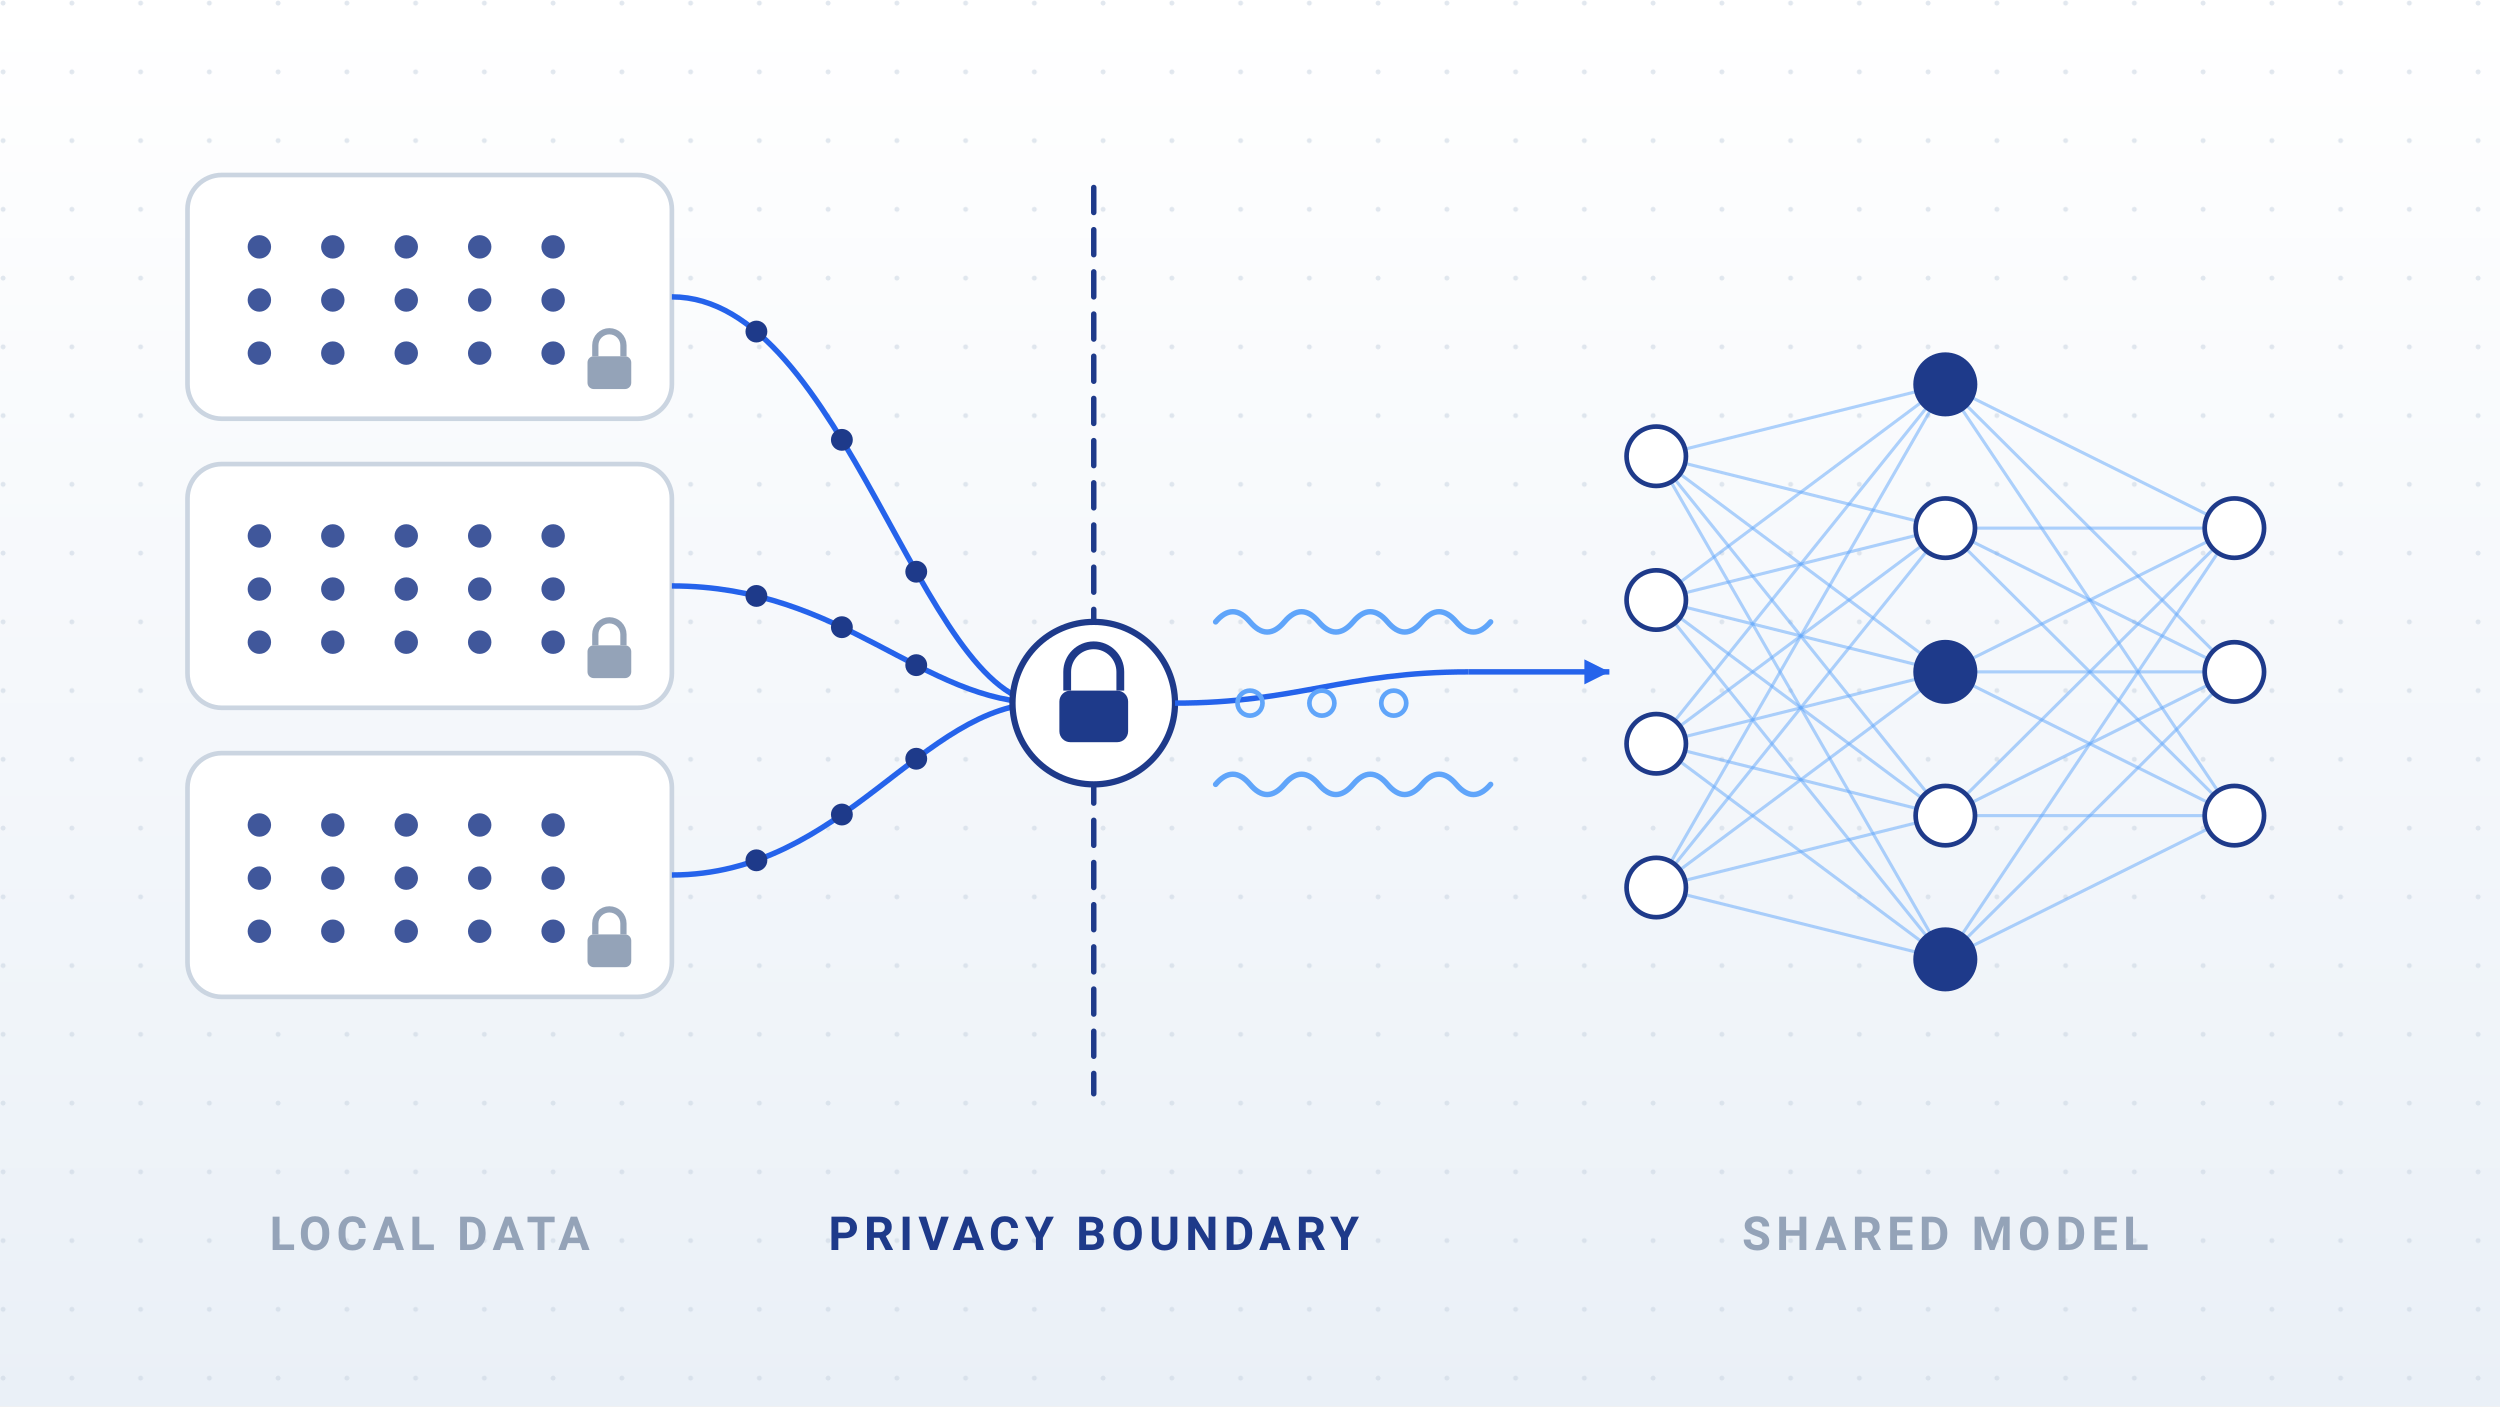
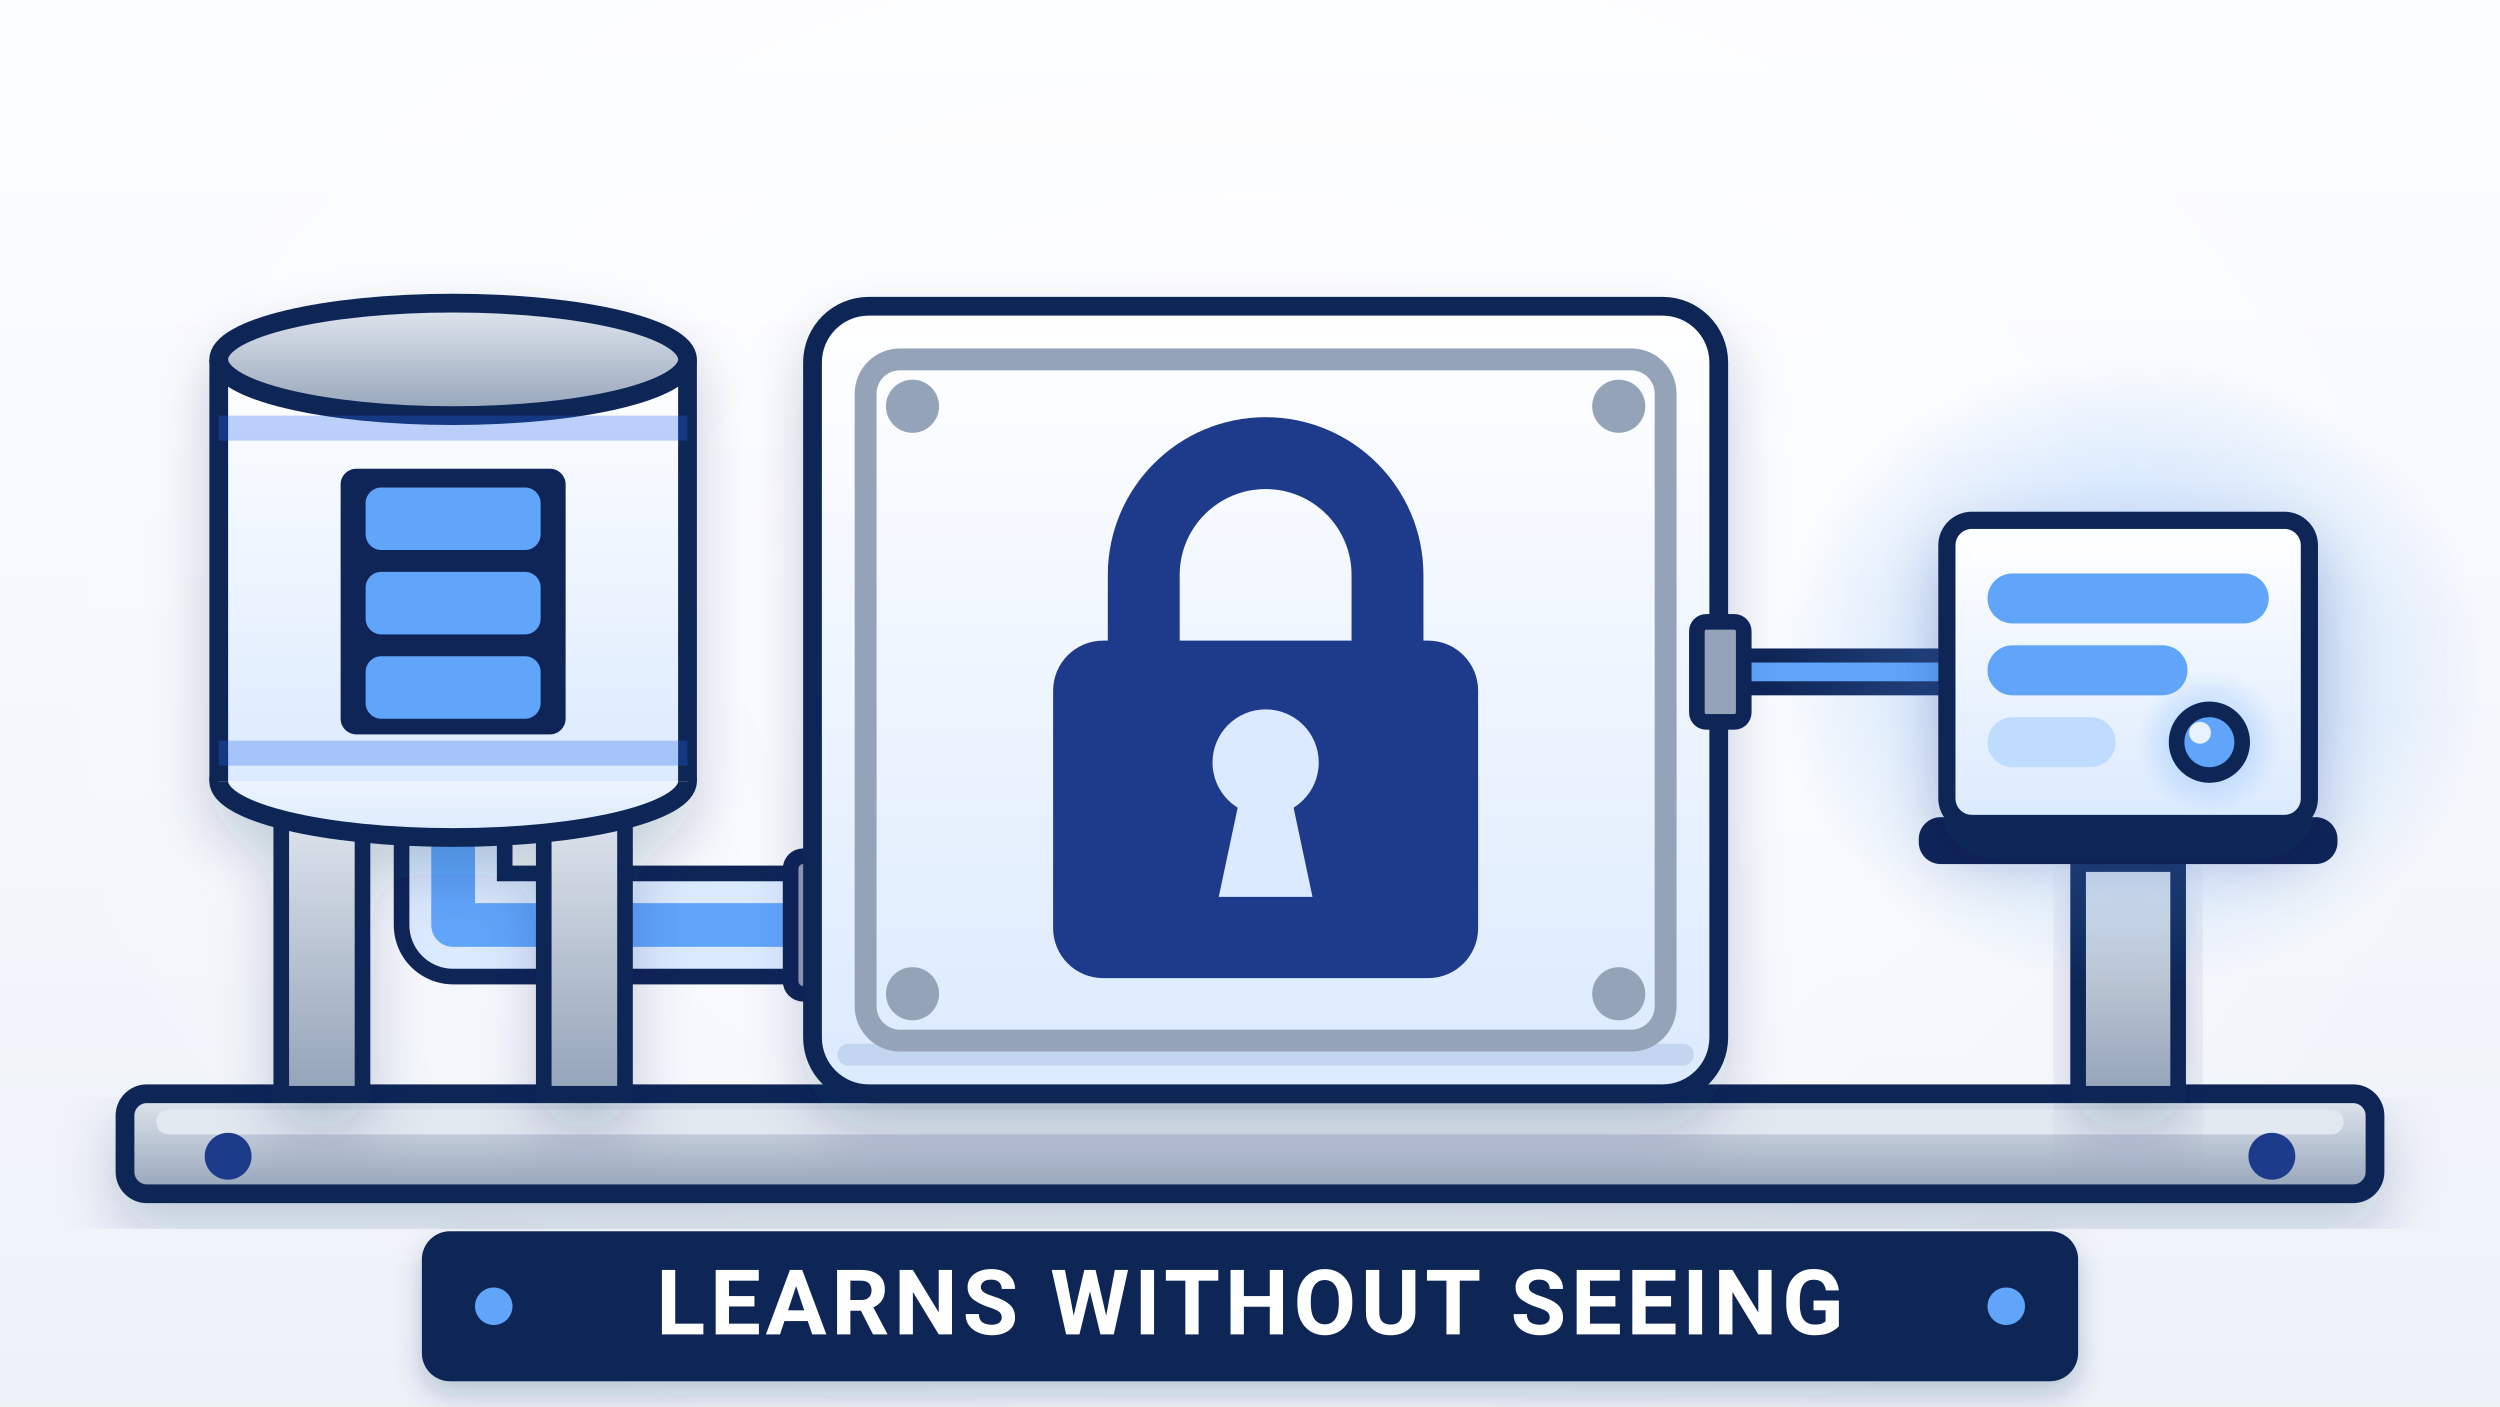
<svg xmlns="http://www.w3.org/2000/svg" viewBox="0 0 1600 900" width="1600" height="900" role="img" aria-labelledby="t d">
  <defs>
-     <linearGradient id="g" x1="0" y1="0" x2="0" y2="1">
+     <linearGradient id="bg" x1="0" y1="0" x2="0" y2="1">
+       <stop offset="0" stop-color="#FCFDFF" />
+       <stop offset="1" stop-color="#EDF2F9" />
+     </linearGradient>
+     <radialGradient id="glow" cx="0.5" cy="0.5" r="0.5">
+       <stop offset="0" stop-color="#FFFFFF" stop-opacity="0.95" />
+       <stop offset="1" stop-color="#FFFFFF" stop-opacity="0" />
+     </radialGradient>
+     <radialGradient id="halo" cx="0.5" cy="0.5" r="0.5">
+       <stop offset="0" stop-color="#60A5FA" stop-opacity="0.50" />
+       <stop offset="1" stop-color="#60A5FA" stop-opacity="0" />
+     </radialGradient>
+     <linearGradient id="faceL" x1="0" y1="0" x2="0" y2="1">
      <stop offset="0" stop-color="#FFFFFF" />
-       <stop offset="1" stop-color="#EAF0F7" />
+       <stop offset="1" stop-color="#DBEAFE" />
    </linearGradient>
-     <pattern id="dots" width="44" height="44" patternUnits="userSpaceOnUse">
-       <circle cx="2" cy="2" r="1.6" fill="#CBD5E1" opacity=".55" />
-     </pattern>
+     <linearGradient id="faceM" x1="0" y1="0" x2="0" y2="1">
+       <stop offset="0" stop-color="#E2E8F0" />
+       <stop offset="1" stop-color="#94A3B8" />
+     </linearGradient>
+     <linearGradient id="faceD" x1="0" y1="0" x2="0" y2="1">
+       <stop offset="0" stop-color="#2563EB" />
+       <stop offset="1" stop-color="#1E3A8A" />
+     </linearGradient>
+     <linearGradient id="dial" x1="0" y1="0" x2="0" y2="1">
+       <stop offset="0" stop-color="#FFFFFF" />
+       <stop offset="1" stop-color="#E2E8F0" />
+     </linearGradient>
+     <linearGradient id="faceC" x1="0" y1="0" x2="0" y2="1">
+       <stop offset="0" stop-color="#FEE2E2" />
+       <stop offset="1" stop-color="#FCA5A5" />
+     </linearGradient>
+     <filter id="soft" x="-25%" y="-25%" width="150%" height="160%">
+       <feDropShadow dx="0" dy="18" stdDeviation="18" flood-color="#0F2557" flood-opacity="0.20" />
+     </filter>
+     <filter id="softS" x="-30%" y="-30%" width="160%" height="170%">
+       <feDropShadow dx="0" dy="9" stdDeviation="9" flood-color="#0F2557" flood-opacity="0.22" />
+     </filter>
  </defs>
-   <rect width="1600" height="900" fill="url(#g)" />
-   <rect width="1600" height="900" fill="url(#dots)" />
-   <rect x="120" y="112" width="310" height="156" rx="22" fill="#FFFFFF" stroke="#CBD5E1" stroke-width="3" />
-   <circle cx="166" cy="158" r="7.5" fill="#1E3A8A" opacity=".85" />
-   <circle cx="213" cy="158" r="7.5" fill="#1E3A8A" opacity=".85" />
-   <circle cx="260" cy="158" r="7.5" fill="#1E3A8A" opacity=".85" />
-   <circle cx="307" cy="158" r="7.5" fill="#1E3A8A" opacity=".85" />
-   <circle cx="354" cy="158" r="7.5" fill="#1E3A8A" opacity=".85" />
-   <circle cx="166" cy="192" r="7.5" fill="#1E3A8A" opacity=".85" />
-   <circle cx="213" cy="192" r="7.5" fill="#1E3A8A" opacity=".85" />
-   <circle cx="260" cy="192" r="7.5" fill="#1E3A8A" opacity=".85" />
-   <circle cx="307" cy="192" r="7.5" fill="#1E3A8A" opacity=".85" />
-   <circle cx="354" cy="192" r="7.5" fill="#1E3A8A" opacity=".85" />
-   <circle cx="166" cy="226" r="7.5" fill="#1E3A8A" opacity=".85" />
-   <circle cx="213" cy="226" r="7.5" fill="#1E3A8A" opacity=".85" />
-   <circle cx="260" cy="226" r="7.5" fill="#1E3A8A" opacity=".85" />
-   <circle cx="307" cy="226" r="7.5" fill="#1E3A8A" opacity=".85" />
-   <circle cx="354" cy="226" r="7.5" fill="#1E3A8A" opacity=".85" />
-   <path d="M381 228 v-7 a9 9 0 0 1 18 0 v7" fill="none" stroke="#94A3B8" stroke-width="4" />
-   <rect x="376" y="228" width="28" height="21" rx="4" fill="#94A3B8" />
-   <path d="M430 190 C 540 190, 590 450, 668 450" fill="none" stroke="#2563EB" stroke-width="3.5" />
-   <circle cx="484.1" cy="212.2" r="7" fill="#1E3A8A" />
-   <circle cx="538.8" cy="281.5" r="7" fill="#1E3A8A" />
-   <circle cx="586.4" cy="365.9" r="7" fill="#1E3A8A" />
-   <rect x="120" y="297" width="310" height="156" rx="22" fill="#FFFFFF" stroke="#CBD5E1" stroke-width="3" />
-   <circle cx="166" cy="343" r="7.5" fill="#1E3A8A" opacity=".85" />
-   <circle cx="213" cy="343" r="7.5" fill="#1E3A8A" opacity=".85" />
-   <circle cx="260" cy="343" r="7.5" fill="#1E3A8A" opacity=".85" />
-   <circle cx="307" cy="343" r="7.5" fill="#1E3A8A" opacity=".85" />
-   <circle cx="354" cy="343" r="7.5" fill="#1E3A8A" opacity=".85" />
-   <circle cx="166" cy="377" r="7.5" fill="#1E3A8A" opacity=".85" />
-   <circle cx="213" cy="377" r="7.5" fill="#1E3A8A" opacity=".85" />
-   <circle cx="260" cy="377" r="7.5" fill="#1E3A8A" opacity=".85" />
-   <circle cx="307" cy="377" r="7.5" fill="#1E3A8A" opacity=".85" />
-   <circle cx="354" cy="377" r="7.5" fill="#1E3A8A" opacity=".85" />
-   <circle cx="166" cy="411" r="7.5" fill="#1E3A8A" opacity=".85" />
-   <circle cx="213" cy="411" r="7.5" fill="#1E3A8A" opacity=".85" />
-   <circle cx="260" cy="411" r="7.5" fill="#1E3A8A" opacity=".85" />
-   <circle cx="307" cy="411" r="7.5" fill="#1E3A8A" opacity=".85" />
-   <circle cx="354" cy="411" r="7.5" fill="#1E3A8A" opacity=".85" />
-   <path d="M381 413 v-7 a9 9 0 0 1 18 0 v7" fill="none" stroke="#94A3B8" stroke-width="4" />
-   <rect x="376" y="413" width="28" height="21" rx="4" fill="#94A3B8" />
-   <path d="M430 375 C 540 375, 590 450, 668 450" fill="none" stroke="#2563EB" stroke-width="3.5" />
-   <circle cx="484.1" cy="381.4" r="7" fill="#1E3A8A" />
-   <circle cx="538.8" cy="401.4" r="7" fill="#1E3A8A" />
-   <circle cx="586.4" cy="425.7" r="7" fill="#1E3A8A" />
-   <rect x="120" y="482" width="310" height="156" rx="22" fill="#FFFFFF" stroke="#CBD5E1" stroke-width="3" />
-   <circle cx="166" cy="528" r="7.5" fill="#1E3A8A" opacity=".85" />
-   <circle cx="213" cy="528" r="7.5" fill="#1E3A8A" opacity=".85" />
-   <circle cx="260" cy="528" r="7.5" fill="#1E3A8A" opacity=".85" />
-   <circle cx="307" cy="528" r="7.5" fill="#1E3A8A" opacity=".85" />
-   <circle cx="354" cy="528" r="7.5" fill="#1E3A8A" opacity=".85" />
-   <circle cx="166" cy="562" r="7.5" fill="#1E3A8A" opacity=".85" />
-   <circle cx="213" cy="562" r="7.5" fill="#1E3A8A" opacity=".85" />
-   <circle cx="260" cy="562" r="7.5" fill="#1E3A8A" opacity=".85" />
-   <circle cx="307" cy="562" r="7.5" fill="#1E3A8A" opacity=".85" />
-   <circle cx="354" cy="562" r="7.5" fill="#1E3A8A" opacity=".85" />
-   <circle cx="166" cy="596" r="7.5" fill="#1E3A8A" opacity=".85" />
-   <circle cx="213" cy="596" r="7.5" fill="#1E3A8A" opacity=".85" />
-   <circle cx="260" cy="596" r="7.5" fill="#1E3A8A" opacity=".85" />
-   <circle cx="307" cy="596" r="7.5" fill="#1E3A8A" opacity=".85" />
-   <circle cx="354" cy="596" r="7.5" fill="#1E3A8A" opacity=".85" />
-   <path d="M381 598 v-7 a9 9 0 0 1 18 0 v7" fill="none" stroke="#94A3B8" stroke-width="4" />
-   <rect x="376" y="598" width="28" height="21" rx="4" fill="#94A3B8" />
-   <path d="M430 560 C 540 560, 590 450, 668 450" fill="none" stroke="#2563EB" stroke-width="3.5" />
-   <circle cx="484.1" cy="550.6" r="7" fill="#1E3A8A" />
-   <circle cx="538.8" cy="521.3" r="7" fill="#1E3A8A" />
-   <circle cx="586.4" cy="485.6" r="7" fill="#1E3A8A" />
-   <line x1="700" y1="120" x2="700" y2="700" stroke="#1E3A8A" stroke-width="3.5" stroke-dasharray="16 11" stroke-linecap="round" />
-   <circle cx="700" cy="450" r="52" fill="#FFFFFF" stroke="#1E3A8A" stroke-width="4" />
-   <path d="M683 442 v-12 a17 17 0 0 1 34 0 v12" fill="none" stroke="#1E3A8A" stroke-width="5" />
-   <rect x="678" y="442" width="44" height="33" rx="7" fill="#1E3A8A" />
-   <path d="M752 450 C 830 450, 860 430, 940 430" fill="none" stroke="#2563EB" stroke-width="3.5" />
-   <path d="M778 398 q 11 -13 22 0 q 11 13 22 0 q 11 -13 22 0 q 11 13 22 0 q 11 -13 22 0 q 11 13 22 0 q 11 -13 22 0 q 11 13 22 0" fill="none" stroke="#60A5FA" stroke-width="3.5" stroke-linecap="round" />
-   <path d="M778 502 q 11 -13 22 0 q 11 13 22 0 q 11 -13 22 0 q 11 13 22 0 q 11 -13 22 0 q 11 13 22 0 q 11 -13 22 0 q 11 13 22 0" fill="none" stroke="#60A5FA" stroke-width="3.5" stroke-linecap="round" />
-   <circle cx="800" cy="450" r="8" fill="none" stroke="#60A5FA" stroke-width="3" />
-   <circle cx="846" cy="450" r="8" fill="none" stroke="#60A5FA" stroke-width="3" />
-   <circle cx="892" cy="450" r="8" fill="none" stroke="#60A5FA" stroke-width="3" />
-   <line x1="1060" y1="292" x2="1245" y2="246" stroke="#60A5FA" stroke-width="2" opacity=".5" />
-   <line x1="1060" y1="292" x2="1245" y2="338" stroke="#60A5FA" stroke-width="2" opacity=".5" />
-   <line x1="1060" y1="292" x2="1245" y2="430" stroke="#60A5FA" stroke-width="2" opacity=".5" />
-   <line x1="1060" y1="292" x2="1245" y2="522" stroke="#60A5FA" stroke-width="2" opacity=".5" />
-   <line x1="1060" y1="292" x2="1245" y2="614" stroke="#60A5FA" stroke-width="2" opacity=".5" />
-   <line x1="1060" y1="384" x2="1245" y2="246" stroke="#60A5FA" stroke-width="2" opacity=".5" />
-   <line x1="1060" y1="384" x2="1245" y2="338" stroke="#60A5FA" stroke-width="2" opacity=".5" />
-   <line x1="1060" y1="384" x2="1245" y2="430" stroke="#60A5FA" stroke-width="2" opacity=".5" />
-   <line x1="1060" y1="384" x2="1245" y2="522" stroke="#60A5FA" stroke-width="2" opacity=".5" />
-   <line x1="1060" y1="384" x2="1245" y2="614" stroke="#60A5FA" stroke-width="2" opacity=".5" />
-   <line x1="1060" y1="476" x2="1245" y2="246" stroke="#60A5FA" stroke-width="2" opacity=".5" />
-   <line x1="1060" y1="476" x2="1245" y2="338" stroke="#60A5FA" stroke-width="2" opacity=".5" />
-   <line x1="1060" y1="476" x2="1245" y2="430" stroke="#60A5FA" stroke-width="2" opacity=".5" />
-   <line x1="1060" y1="476" x2="1245" y2="522" stroke="#60A5FA" stroke-width="2" opacity=".5" />
-   <line x1="1060" y1="476" x2="1245" y2="614" stroke="#60A5FA" stroke-width="2" opacity=".5" />
-   <line x1="1060" y1="568" x2="1245" y2="246" stroke="#60A5FA" stroke-width="2" opacity=".5" />
-   <line x1="1060" y1="568" x2="1245" y2="338" stroke="#60A5FA" stroke-width="2" opacity=".5" />
-   <line x1="1060" y1="568" x2="1245" y2="430" stroke="#60A5FA" stroke-width="2" opacity=".5" />
-   <line x1="1060" y1="568" x2="1245" y2="522" stroke="#60A5FA" stroke-width="2" opacity=".5" />
-   <line x1="1060" y1="568" x2="1245" y2="614" stroke="#60A5FA" stroke-width="2" opacity=".5" />
-   <line x1="1245" y1="246" x2="1430" y2="338" stroke="#60A5FA" stroke-width="2" opacity=".5" />
-   <line x1="1245" y1="246" x2="1430" y2="430" stroke="#60A5FA" stroke-width="2" opacity=".5" />
-   <line x1="1245" y1="246" x2="1430" y2="522" stroke="#60A5FA" stroke-width="2" opacity=".5" />
-   <line x1="1245" y1="338" x2="1430" y2="338" stroke="#60A5FA" stroke-width="2" opacity=".5" />
-   <line x1="1245" y1="338" x2="1430" y2="430" stroke="#60A5FA" stroke-width="2" opacity=".5" />
-   <line x1="1245" y1="338" x2="1430" y2="522" stroke="#60A5FA" stroke-width="2" opacity=".5" />
-   <line x1="1245" y1="430" x2="1430" y2="338" stroke="#60A5FA" stroke-width="2" opacity=".5" />
-   <line x1="1245" y1="430" x2="1430" y2="430" stroke="#60A5FA" stroke-width="2" opacity=".5" />
-   <line x1="1245" y1="430" x2="1430" y2="522" stroke="#60A5FA" stroke-width="2" opacity=".5" />
-   <line x1="1245" y1="522" x2="1430" y2="338" stroke="#60A5FA" stroke-width="2" opacity=".5" />
-   <line x1="1245" y1="522" x2="1430" y2="430" stroke="#60A5FA" stroke-width="2" opacity=".5" />
-   <line x1="1245" y1="522" x2="1430" y2="522" stroke="#60A5FA" stroke-width="2" opacity=".5" />
-   <line x1="1245" y1="614" x2="1430" y2="338" stroke="#60A5FA" stroke-width="2" opacity=".5" />
-   <line x1="1245" y1="614" x2="1430" y2="430" stroke="#60A5FA" stroke-width="2" opacity=".5" />
-   <line x1="1245" y1="614" x2="1430" y2="522" stroke="#60A5FA" stroke-width="2" opacity=".5" />
-   <circle cx="1060" cy="292" r="19" fill="#FFFFFF" stroke="#1E3A8A" stroke-width="3" />
-   <circle cx="1060" cy="384" r="19" fill="#FFFFFF" stroke="#1E3A8A" stroke-width="3" />
-   <circle cx="1060" cy="476" r="19" fill="#FFFFFF" stroke="#1E3A8A" stroke-width="3" />
-   <circle cx="1060" cy="568" r="19" fill="#FFFFFF" stroke="#1E3A8A" stroke-width="3" />
-   <circle cx="1245" cy="246" r="19" fill="#1E3A8A" stroke="#1E3A8A" stroke-width="3" />
-   <circle cx="1245" cy="338" r="19" fill="#FFFFFF" stroke="#1E3A8A" stroke-width="3" />
-   <circle cx="1245" cy="430" r="19" fill="#1E3A8A" stroke="#1E3A8A" stroke-width="3" />
-   <circle cx="1245" cy="522" r="19" fill="#FFFFFF" stroke="#1E3A8A" stroke-width="3" />
-   <circle cx="1245" cy="614" r="19" fill="#1E3A8A" stroke="#1E3A8A" stroke-width="3" />
-   <circle cx="1430" cy="338" r="19" fill="#FFFFFF" stroke="#1E3A8A" stroke-width="3" />
-   <circle cx="1430" cy="430" r="19" fill="#FFFFFF" stroke="#1E3A8A" stroke-width="3" />
-   <circle cx="1430" cy="522" r="19" fill="#FFFFFF" stroke="#1E3A8A" stroke-width="3" />
-   <path d="M940 430 L1030 430" fill="none" stroke="#2563EB" stroke-width="3.5" />
-   <path d="M1030 430 l-16 -8 v16 z" fill="#2563EB" />
-   <text x="275" y="800" text-anchor="middle" font-family="system-ui,-apple-system,'Segoe UI',Roboto,'Helvetica Neue',Arial,sans-serif" font-size="30" font-weight="600" letter-spacing="3.4" fill="#94A3B8">LOCAL DATA</text>
-   <text x="700" y="800" text-anchor="middle" font-family="system-ui,-apple-system,'Segoe UI',Roboto,'Helvetica Neue',Arial,sans-serif" font-size="30" font-weight="600" letter-spacing="3.4" fill="#1E3A8A">PRIVACY BOUNDARY</text>
-   <text x="1245" y="800" text-anchor="middle" font-family="system-ui,-apple-system,'Segoe UI',Roboto,'Helvetica Neue',Arial,sans-serif" font-size="30" font-weight="600" letter-spacing="3.4" fill="#94A3B8">SHARED MODEL</text>
+   <rect width="1600" height="900" fill="url(#bg)" />
+   <ellipse cx="800" cy="400" rx="800" ry="576" fill="url(#glow)" />
+   <g filter="url(#soft)">
+     <rect x="80" y="700" width="1440" height="64" rx="14" fill="url(#faceM)" stroke="#0F2557" stroke-width="12" />
+     <rect x="100" y="710" width="1400" height="16" rx="8" fill="#E2E8F0" />
+     <circle cx="146" cy="740" r="15" fill="#1E3A8A" />
+     <circle cx="1454" cy="740" r="15" fill="#1E3A8A" />
+   </g>
+   <path d="M 290 500 V 592 H 546" fill="none" stroke="#0F2557" stroke-width="76" stroke-linecap="round" stroke-linejoin="round" />
+   <path d="M 290 500 V 592 H 546" fill="none" stroke="#DBEAFE" stroke-width="56" stroke-linecap="round" stroke-linejoin="round" />
+   <path d="M 290 500 V 592 H 546" fill="none" stroke="#60A5FA" stroke-width="28" stroke-linecap="round" stroke-linejoin="round" />
+   <rect x="506" y="548" width="34" height="88" rx="8" fill="#94A3B8" stroke="#0F2557" stroke-width="10" />
+   <path d="M 1100 430 H 1256" fill="none" stroke="#0F2557" stroke-width="30" stroke-linecap="round" stroke-linejoin="round" />
+   <path d="M 1100 430 H 1256" fill="none" stroke="#DBEAFE" stroke-width="10" stroke-linecap="round" stroke-linejoin="round" />
+   <path d="M 1100 430 H 1256" fill="none" stroke="#60A5FA" stroke-width="12" stroke-linecap="round" stroke-linejoin="round" />
+   <g filter="url(#soft)">
+     <rect x="180" y="510" width="52" height="190" fill="url(#faceM)" stroke="#0F2557" stroke-width="10" />
+     <rect x="348" y="510" width="52" height="190" fill="url(#faceM)" stroke="#0F2557" stroke-width="10" />
+     <ellipse cx="290" cy="500" rx="150" ry="36" fill="url(#faceL)" stroke="#0F2557" stroke-width="12" />
+     <rect x="140" y="230" width="300" height="270" fill="url(#faceL)" />
+     <line x1="140" y1="230" x2="140" y2="500" stroke="#0F2557" stroke-width="12" />
+     <line x1="440" y1="230" x2="440" y2="500" stroke="#0F2557" stroke-width="12" />
+     <ellipse cx="290" cy="230" rx="150" ry="36" fill="url(#faceM)" stroke="#0F2557" stroke-width="12" />
+   </g>
+   <rect x="140" y="266" width="300" height="16" fill="#2563EB" opacity="0.30" />
+   <rect x="140" y="474" width="300" height="16" fill="#2563EB" opacity="0.30" />
+   <rect x="218" y="300" width="144" height="170" rx="10" fill="#0F2557" />
+   <rect x="234" y="312" width="112" height="40" rx="10" fill="#60A5FA" />
+   <rect x="234" y="366" width="112" height="40" rx="10" fill="#60A5FA" />
+   <rect x="234" y="420" width="112" height="40" rx="10" fill="#60A5FA" />
+   <g filter="url(#soft)">
+     <rect x="520" y="196" width="580" height="504" rx="36" fill="url(#faceL)" stroke="#0F2557" stroke-width="12" />
+     <rect x="536" y="212" width="548" height="14" rx="7" fill="#FFFFFF" opacity="0.62" />
+     <rect x="536" y="668" width="548" height="14" rx="7" fill="#1E3A8A" opacity="0.13" />
+   </g>
+   <rect x="1086" y="398" width="30" height="64" rx="6" fill="#94A3B8" stroke="#0F2557" stroke-width="10" />
+   <rect x="554" y="230" width="512" height="436" rx="22" fill="none" stroke="#94A3B8" stroke-width="14" />
+   <circle cx="584" cy="260" r="17" fill="#94A3B8" />
+   <circle cx="1036" cy="260" r="17" fill="#94A3B8" />
+   <circle cx="584" cy="636" r="17" fill="#94A3B8" />
+   <circle cx="1036" cy="636" r="17" fill="#94A3B8" />
+   <path d="M 732 418 V 368 A 78 78 0 0 1 888 368 V 418" fill="none" stroke="#1E3A8A" stroke-width="46" />
+   <rect x="674" y="410" width="272" height="216" rx="32" fill="#1E3A8A" />
+   <circle cx="810" cy="488" r="34" fill="#DBEAFE" />
+   <polygon points="794,508 826,508 840,574 780,574" fill="#DBEAFE" />
+   <g filter="url(#soft)">
+     <rect x="1330" y="553" width="64" height="147" fill="url(#faceM)" stroke="#0F2557" stroke-width="10" />
+   </g>
+   <ellipse cx="1362" cy="430" rx="228" ry="202" fill="url(#halo)" />
+   <rect x="1228" y="523" width="268" height="30" rx="14" fill="#0F2557" />
+   <g filter="url(#soft)">
+     <rect x="1246" y="333" width="232" height="194" rx="16" fill="url(#faceL)" stroke="#0F2557" stroke-width="11" />
+     <rect x="1260" y="347" width="204" height="12" rx="6" fill="#FFFFFF" opacity="0.6" />
+     <rect x="1272" y="367" width="180" height="32" rx="16" fill="#60A5FA" />
+     <rect x="1272" y="413" width="128" height="32" rx="16" fill="#60A5FA" />
+     <rect x="1272" y="459" width="82" height="32" rx="16" fill="#BFDBFE" />
+     <circle cx="1414" cy="475" r="46" fill="url(#halo)" />
+     <circle cx="1414" cy="475" r="21" fill="#60A5FA" stroke="#0F2557" stroke-width="10" />
+     <circle cx="1408" cy="469" r="7" fill="#FFFFFF" opacity="0.85" />
+   </g>
+   <g filter="url(#softS)">
+     <rect x="270" y="788" width="1060" height="96" rx="18" fill="#0F2557" />
+     <circle cx="316" cy="836" r="12" fill="#60A5FA" />
+     <circle cx="1284" cy="836" r="12" fill="#60A5FA" />
+     <text x="800" y="854" text-anchor="middle" font-family="system-ui,-apple-system,'Segoe UI',Roboto,sans-serif" font-size="58" font-weight="700" letter-spacing="3" fill="#FFFFFF">LEARNS WITHOUT SEEING</text>
+   </g>
</svg>
